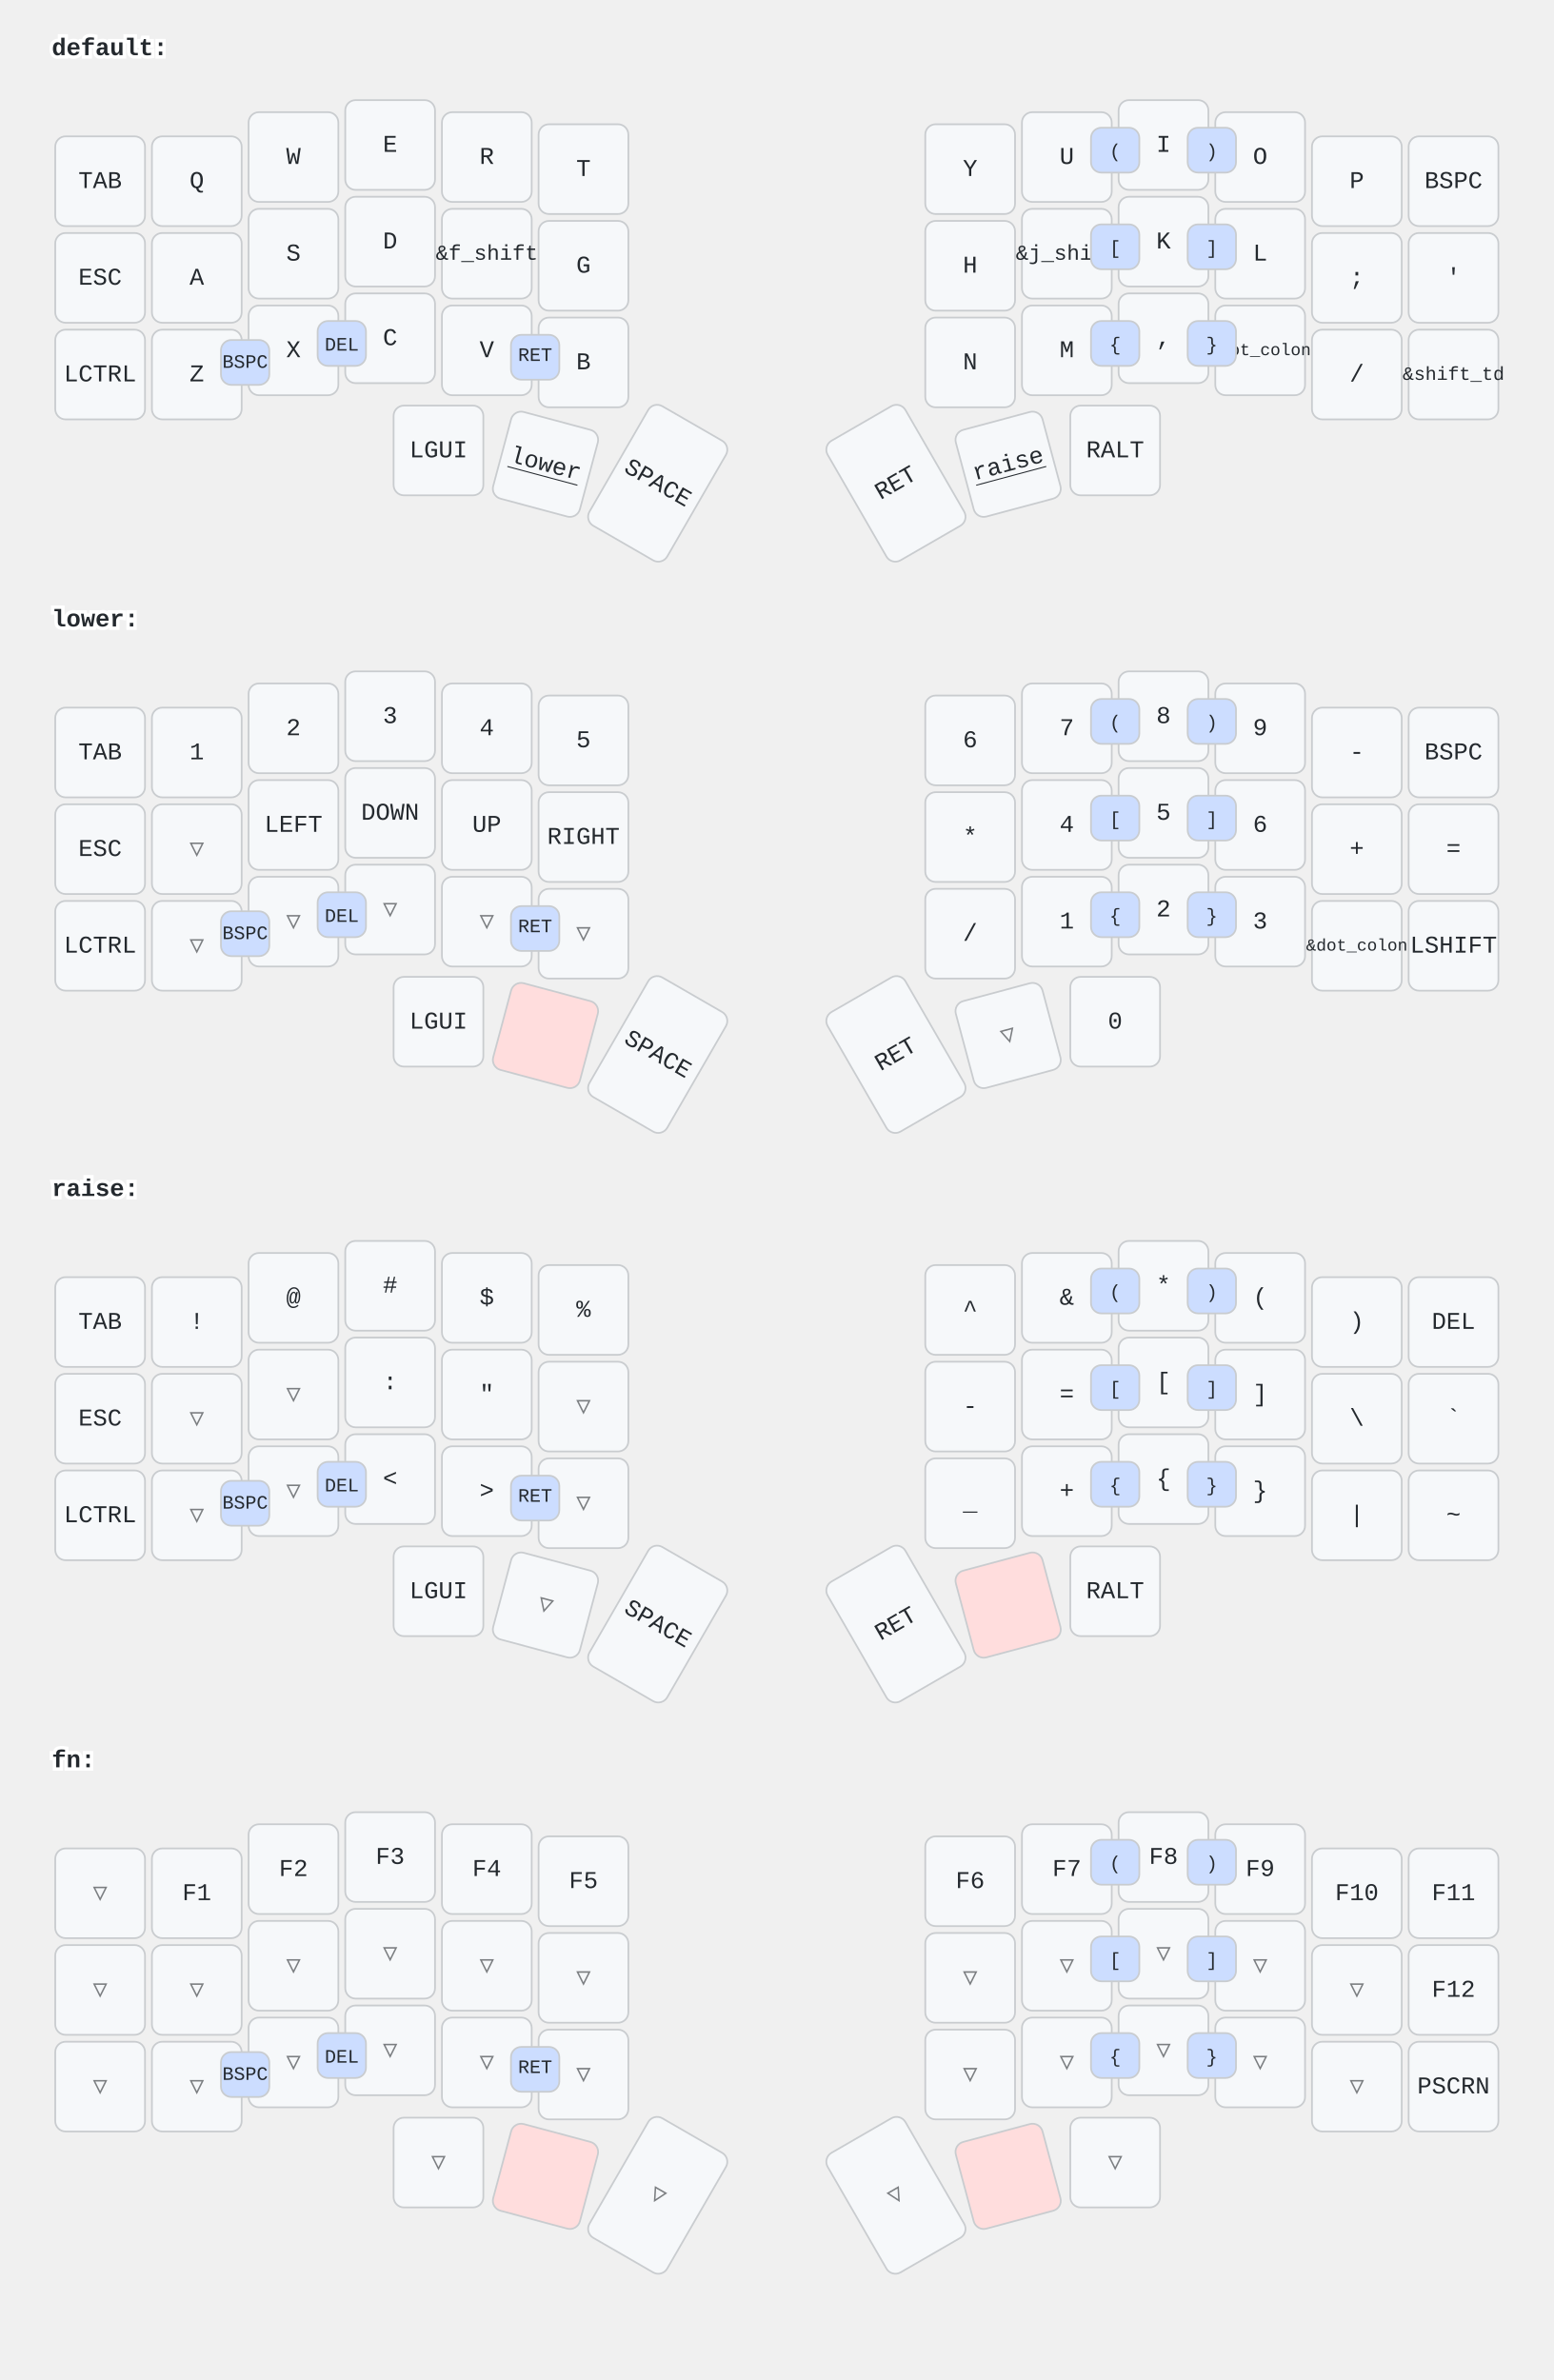
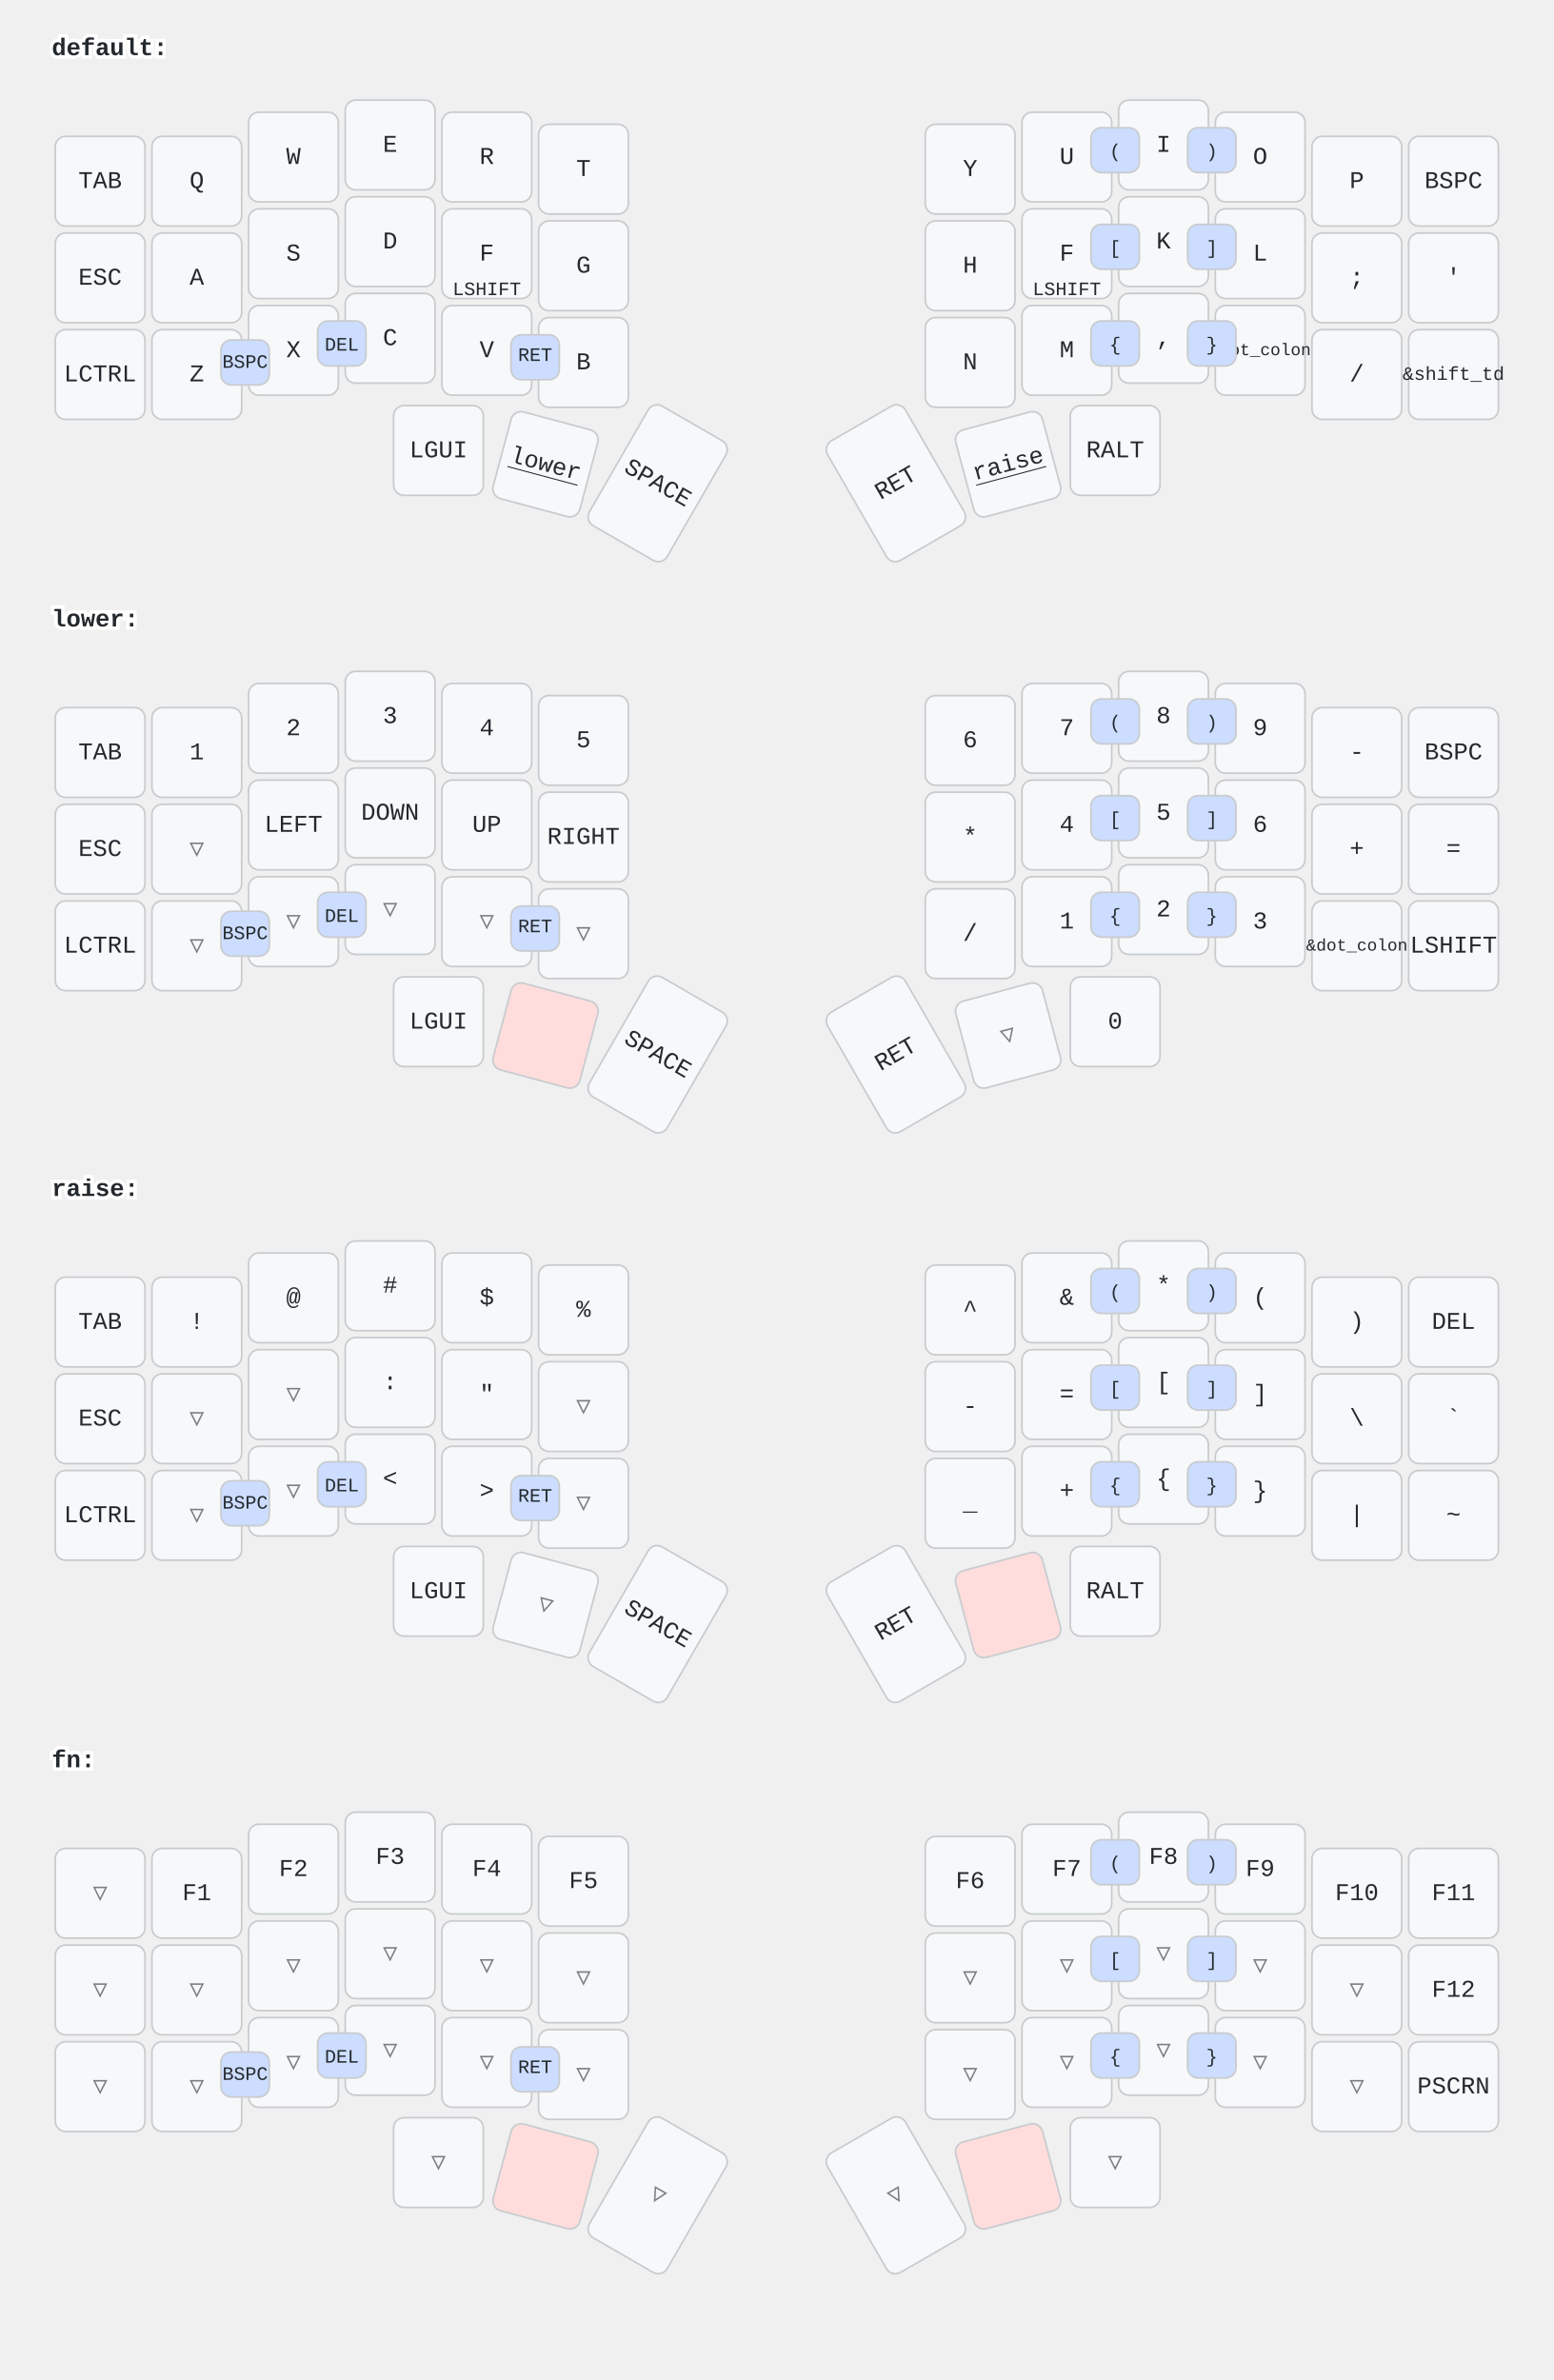
<svg xmlns="http://www.w3.org/2000/svg" width="900" height="1379" viewBox="0 0 900 1379" class="keymap">
  <style>/* inherit to force styles through use tags */
svg path {
    fill: inherit;
}

/* font and background color specifications */
svg.keymap {
    font-family: SFMono-Regular,Consolas,Liberation Mono,Menlo,monospace;
    font-size: 14px;
    font-kerning: normal;
    text-rendering: optimizeLegibility;
    fill: #24292e;
}

/* default key styling */
rect.key {
    fill: #f6f8fa;
}

rect.key, rect.combo {
    stroke: #c9cccf;
    stroke-width: 1;
}

/* default key side styling, only used is draw_key_sides is set */
rect.side {
    filter: brightness(90%);
}

/* color accent for combo boxes */
rect.combo, rect.combo-separate {
    fill: #cdf;
}

/* color accent for held keys */
rect.held, rect.combo.held {
    fill: #fdd;
}

/* color accent for ghost (optional) keys */
rect.ghost, rect.combo.ghost {
    stroke-dasharray: 4, 4;
    stroke-width: 2;
}

text {
    text-anchor: middle;
    dominant-baseline: middle;
}

/* styling for layer labels */
text.label {
    font-weight: bold;
    text-anchor: start;
    stroke: white;
    stroke-width: 4;
    paint-order: stroke;
}

/* styling for optional footer */
text.footer {
    text-anchor: end;
    dominant-baseline: auto;
    stroke: white;
    stroke-width: 4;
    paint-order: stroke;
}

/* styling for combo tap, and key non-tap label text */
text.combo, text.hold, text.shifted, text.left, text.right {
    font-size: 11px;
}

text.hold {
    text-anchor: middle;
    dominant-baseline: auto;
}

text.shifted {
    text-anchor: middle;
    dominant-baseline: hanging;
}

text.left {
    text-anchor: start;
}

text.right {
    text-anchor: end;
}

text.layer-activator {
    text-decoration: underline;
}

/* styling for hold/shifted label text in combo box */
text.combo.hold, text.combo.shifted, text.combo.left, text.combo.right {
    font-size: 8px;
}

/* lighter symbol for transparent keys */
text.trans {
    fill: #7b7e81;
}

/* styling for combo dendrons */
path.combo {
    stroke-width: 1;
    stroke: gray;
    fill: none;
}

/* Start Tabler Icons Cleanup */
/* cannot use height/width with glyphs */
.icon-tabler &gt; path {
    fill: inherit;
    stroke: inherit;
    stroke-width: 2;
}
/* hide tabler's default box */
.icon-tabler &gt; path[stroke="none"][fill="none"] {
    visibility: hidden;
}
/* End Tabler Icons Cleanup */
</style>
  <g transform="translate(30, 0)" class="layer-default">
    <text x="0" y="28" class="label" id="default">default:</text>
    <g transform="translate(0, 56)">
      <g transform="translate(28, 49)" class="key keypos-0">
        <rect rx="6" ry="6" x="-26" y="-26" width="52" height="52" class="key" />
        <text x="0" y="0" class="key tap">TAB</text>
      </g>
      <g transform="translate(84, 49)" class="key keypos-1">
        <rect rx="6" ry="6" x="-26" y="-26" width="52" height="52" class="key" />
        <text x="0" y="0" class="key tap">Q</text>
      </g>
      <g transform="translate(140, 35)" class="key keypos-2">
        <rect rx="6" ry="6" x="-26" y="-26" width="52" height="52" class="key" />
        <text x="0" y="0" class="key tap">W</text>
      </g>
      <g transform="translate(196, 28)" class="key keypos-3">
        <rect rx="6" ry="6" x="-26" y="-26" width="52" height="52" class="key" />
        <text x="0" y="0" class="key tap">E</text>
      </g>
      <g transform="translate(252, 35)" class="key keypos-4">
        <rect rx="6" ry="6" x="-26" y="-26" width="52" height="52" class="key" />
        <text x="0" y="0" class="key tap">R</text>
      </g>
      <g transform="translate(308, 42)" class="key keypos-5">
        <rect rx="6" ry="6" x="-26" y="-26" width="52" height="52" class="key" />
        <text x="0" y="0" class="key tap">T</text>
      </g>
      <g transform="translate(532, 42)" class="key keypos-6">
        <rect rx="6" ry="6" x="-26" y="-26" width="52" height="52" class="key" />
        <text x="0" y="0" class="key tap">Y</text>
      </g>
      <g transform="translate(588, 35)" class="key keypos-7">
        <rect rx="6" ry="6" x="-26" y="-26" width="52" height="52" class="key" />
        <text x="0" y="0" class="key tap">U</text>
      </g>
      <g transform="translate(644, 28)" class="key keypos-8">
        <rect rx="6" ry="6" x="-26" y="-26" width="52" height="52" class="key" />
        <text x="0" y="0" class="key tap">I</text>
      </g>
      <g transform="translate(700, 35)" class="key keypos-9">
        <rect rx="6" ry="6" x="-26" y="-26" width="52" height="52" class="key" />
        <text x="0" y="0" class="key tap">O</text>
      </g>
      <g transform="translate(756, 49)" class="key keypos-10">
        <rect rx="6" ry="6" x="-26" y="-26" width="52" height="52" class="key" />
        <text x="0" y="0" class="key tap">P</text>
      </g>
      <g transform="translate(812, 49)" class="key keypos-11">
        <rect rx="6" ry="6" x="-26" y="-26" width="52" height="52" class="key" />
        <text x="0" y="0" class="key tap">BSPC</text>
      </g>
      <g transform="translate(28, 105)" class="key keypos-12">
        <rect rx="6" ry="6" x="-26" y="-26" width="52" height="52" class="key" />
        <text x="0" y="0" class="key tap">ESC</text>
      </g>
      <g transform="translate(84, 105)" class="key keypos-13">
        <rect rx="6" ry="6" x="-26" y="-26" width="52" height="52" class="key" />
        <text x="0" y="0" class="key tap">A</text>
      </g>
      <g transform="translate(140, 91)" class="key keypos-14">
        <rect rx="6" ry="6" x="-26" y="-26" width="52" height="52" class="key" />
        <text x="0" y="0" class="key tap">S</text>
      </g>
      <g transform="translate(196, 84)" class="key keypos-15">
        <rect rx="6" ry="6" x="-26" y="-26" width="52" height="52" class="key" />
        <text x="0" y="0" class="key tap">D</text>
      </g>
      <g transform="translate(252, 91)" class="key keypos-16">
        <rect rx="6" ry="6" x="-26" y="-26" width="52" height="52" class="key" />
-         <text x="0" y="0" class="key tap">
-           <tspan style="font-size: 88%">&amp;f_shift</tspan>
-         </text>
+         <text x="0" y="0" class="key tap">F</text>
+         <text x="0" y="24" class="key hold">LSHIFT</text>
      </g>
      <g transform="translate(308, 98)" class="key keypos-17">
        <rect rx="6" ry="6" x="-26" y="-26" width="52" height="52" class="key" />
        <text x="0" y="0" class="key tap">G</text>
      </g>
      <g transform="translate(532, 98)" class="key keypos-18">
        <rect rx="6" ry="6" x="-26" y="-26" width="52" height="52" class="key" />
        <text x="0" y="0" class="key tap">H</text>
      </g>
      <g transform="translate(588, 91)" class="key keypos-19">
        <rect rx="6" ry="6" x="-26" y="-26" width="52" height="52" class="key" />
-         <text x="0" y="0" class="key tap">
-           <tspan style="font-size: 88%">&amp;j_shift</tspan>
-         </text>
+         <text x="0" y="0" class="key tap">F</text>
+         <text x="0" y="24" class="key hold">LSHIFT</text>
      </g>
      <g transform="translate(644, 84)" class="key keypos-20">
        <rect rx="6" ry="6" x="-26" y="-26" width="52" height="52" class="key" />
        <text x="0" y="0" class="key tap">K</text>
      </g>
      <g transform="translate(700, 91)" class="key keypos-21">
        <rect rx="6" ry="6" x="-26" y="-26" width="52" height="52" class="key" />
        <text x="0" y="0" class="key tap">L</text>
      </g>
      <g transform="translate(756, 105)" class="key keypos-22">
        <rect rx="6" ry="6" x="-26" y="-26" width="52" height="52" class="key" />
        <text x="0" y="0" class="key tap">;</text>
      </g>
      <g transform="translate(812, 105)" class="key keypos-23">
        <rect rx="6" ry="6" x="-26" y="-26" width="52" height="52" class="key" />
        <text x="0" y="0" class="key tap">'</text>
      </g>
      <g transform="translate(28, 161)" class="key keypos-24">
        <rect rx="6" ry="6" x="-26" y="-26" width="52" height="52" class="key" />
        <text x="0" y="0" class="key tap">LCTRL</text>
      </g>
      <g transform="translate(84, 161)" class="key keypos-25">
        <rect rx="6" ry="6" x="-26" y="-26" width="52" height="52" class="key" />
        <text x="0" y="0" class="key tap">Z</text>
      </g>
      <g transform="translate(140, 147)" class="key keypos-26">
        <rect rx="6" ry="6" x="-26" y="-26" width="52" height="52" class="key" />
        <text x="0" y="0" class="key tap">X</text>
      </g>
      <g transform="translate(196, 140)" class="key keypos-27">
        <rect rx="6" ry="6" x="-26" y="-26" width="52" height="52" class="key" />
        <text x="0" y="0" class="key tap">C</text>
      </g>
      <g transform="translate(252, 147)" class="key keypos-28">
        <rect rx="6" ry="6" x="-26" y="-26" width="52" height="52" class="key" />
        <text x="0" y="0" class="key tap">V</text>
      </g>
      <g transform="translate(308, 154)" class="key keypos-29">
        <rect rx="6" ry="6" x="-26" y="-26" width="52" height="52" class="key" />
        <text x="0" y="0" class="key tap">B</text>
      </g>
      <g transform="translate(532, 154)" class="key keypos-30">
        <rect rx="6" ry="6" x="-26" y="-26" width="52" height="52" class="key" />
        <text x="0" y="0" class="key tap">N</text>
      </g>
      <g transform="translate(588, 147)" class="key keypos-31">
        <rect rx="6" ry="6" x="-26" y="-26" width="52" height="52" class="key" />
        <text x="0" y="0" class="key tap">M</text>
      </g>
      <g transform="translate(644, 140)" class="key keypos-32">
        <rect rx="6" ry="6" x="-26" y="-26" width="52" height="52" class="key" />
        <text x="0" y="0" class="key tap">,</text>
      </g>
      <g transform="translate(700, 147)" class="key keypos-33">
        <rect rx="6" ry="6" x="-26" y="-26" width="52" height="52" class="key" />
        <text x="0" y="0" class="key tap">
          <tspan style="font-size: 70%">&amp;dot_colon</tspan>
        </text>
      </g>
      <g transform="translate(756, 161)" class="key keypos-34">
        <rect rx="6" ry="6" x="-26" y="-26" width="52" height="52" class="key" />
        <text x="0" y="0" class="key tap">/</text>
      </g>
      <g transform="translate(812, 161)" class="key keypos-35">
        <rect rx="6" ry="6" x="-26" y="-26" width="52" height="52" class="key" />
        <text x="0" y="0" class="key tap">
          <tspan style="font-size: 78%">&amp;shift_td</tspan>
        </text>
      </g>
      <g transform="translate(224, 205)" class="key keypos-36">
        <rect rx="6" ry="6" x="-26" y="-26" width="52" height="52" class="key" />
        <text x="0" y="0" class="key tap">LGUI</text>
      </g>
      <g transform="translate(286, 213) rotate(15.0)" class="key keypos-37">
        <rect rx="6" ry="6" x="-26" y="-26" width="52" height="52" class="key" />
        <a href="#lower">
          <text x="0" y="0" class="key tap layer-activator">lower</text>
        </a>
      </g>
      <g transform="translate(351, 224) rotate(30.0)" class="key keypos-38">
        <rect rx="6" ry="6" x="-26" y="-40" width="52" height="80" class="key" />
        <text x="0" y="0" class="key tap">SPACE</text>
      </g>
      <g transform="translate(489, 224) rotate(-30.0)" class="key keypos-39">
        <rect rx="6" ry="6" x="-26" y="-40" width="52" height="80" class="key" />
        <text x="0" y="0" class="key tap">RET</text>
      </g>
      <g transform="translate(554, 213) rotate(-15.0)" class="key keypos-40">
        <rect rx="6" ry="6" x="-26" y="-26" width="52" height="52" class="key" />
        <a href="#raise">
          <text x="0" y="0" class="key tap layer-activator">raise</text>
        </a>
      </g>
      <g transform="translate(616, 205)" class="key keypos-41">
        <rect rx="6" ry="6" x="-26" y="-26" width="52" height="52" class="key" />
        <text x="0" y="0" class="key tap">RALT</text>
      </g>
      <g class="combo combopos-0">
        <rect rx="6" ry="6" x="602" y="18" width="28" height="26" class="combo" />
        <text x="616" y="32" class="combo tap">(</text>
      </g>
      <g class="combo combopos-1">
        <rect rx="6" ry="6" x="658" y="18" width="28" height="26" class="combo" />
        <text x="672" y="32" class="combo tap">)</text>
      </g>
      <g class="combo combopos-2">
        <rect rx="6" ry="6" x="602" y="74" width="28" height="26" class="combo" />
        <text x="616" y="88" class="combo tap">[</text>
      </g>
      <g class="combo combopos-3">
        <rect rx="6" ry="6" x="658" y="74" width="28" height="26" class="combo" />
        <text x="672" y="88" class="combo tap">]</text>
      </g>
      <g class="combo combopos-4">
        <rect rx="6" ry="6" x="602" y="130" width="28" height="26" class="combo" />
        <text x="616" y="144" class="combo tap">{</text>
      </g>
      <g class="combo combopos-5">
        <rect rx="6" ry="6" x="658" y="130" width="28" height="26" class="combo" />
        <text x="672" y="144" class="combo tap">}</text>
      </g>
      <g class="combo combopos-6">
        <rect rx="6" ry="6" x="98" y="141" width="28" height="26" class="combo" />
        <text x="112" y="154" class="combo tap">BSPC</text>
      </g>
      <g class="combo combopos-7">
        <rect rx="6" ry="6" x="154" y="130" width="28" height="26" class="combo" />
        <text x="168" y="144" class="combo tap">DEL</text>
      </g>
      <g class="combo combopos-8">
        <rect rx="6" ry="6" x="266" y="138" width="28" height="26" class="combo" />
        <text x="280" y="150" class="combo tap">RET</text>
      </g>
    </g>
  </g>
  <g transform="translate(30, 331)" class="layer-lower">
    <text x="0" y="28" class="label" id="lower">lower:</text>
    <g transform="translate(0, 56)">
      <g transform="translate(28, 49)" class="key keypos-0">
        <rect rx="6" ry="6" x="-26" y="-26" width="52" height="52" class="key" />
        <text x="0" y="0" class="key tap">TAB</text>
      </g>
      <g transform="translate(84, 49)" class="key keypos-1">
        <rect rx="6" ry="6" x="-26" y="-26" width="52" height="52" class="key" />
        <text x="0" y="0" class="key tap">1</text>
      </g>
      <g transform="translate(140, 35)" class="key keypos-2">
        <rect rx="6" ry="6" x="-26" y="-26" width="52" height="52" class="key" />
        <text x="0" y="0" class="key tap">2</text>
      </g>
      <g transform="translate(196, 28)" class="key keypos-3">
        <rect rx="6" ry="6" x="-26" y="-26" width="52" height="52" class="key" />
        <text x="0" y="0" class="key tap">3</text>
      </g>
      <g transform="translate(252, 35)" class="key keypos-4">
        <rect rx="6" ry="6" x="-26" y="-26" width="52" height="52" class="key" />
        <text x="0" y="0" class="key tap">4</text>
      </g>
      <g transform="translate(308, 42)" class="key keypos-5">
        <rect rx="6" ry="6" x="-26" y="-26" width="52" height="52" class="key" />
        <text x="0" y="0" class="key tap">5</text>
      </g>
      <g transform="translate(532, 42)" class="key keypos-6">
        <rect rx="6" ry="6" x="-26" y="-26" width="52" height="52" class="key" />
        <text x="0" y="0" class="key tap">6</text>
      </g>
      <g transform="translate(588, 35)" class="key keypos-7">
        <rect rx="6" ry="6" x="-26" y="-26" width="52" height="52" class="key" />
        <text x="0" y="0" class="key tap">7</text>
      </g>
      <g transform="translate(644, 28)" class="key keypos-8">
        <rect rx="6" ry="6" x="-26" y="-26" width="52" height="52" class="key" />
        <text x="0" y="0" class="key tap">8</text>
      </g>
      <g transform="translate(700, 35)" class="key keypos-9">
        <rect rx="6" ry="6" x="-26" y="-26" width="52" height="52" class="key" />
        <text x="0" y="0" class="key tap">9</text>
      </g>
      <g transform="translate(756, 49)" class="key keypos-10">
        <rect rx="6" ry="6" x="-26" y="-26" width="52" height="52" class="key" />
        <text x="0" y="0" class="key tap">-</text>
      </g>
      <g transform="translate(812, 49)" class="key keypos-11">
        <rect rx="6" ry="6" x="-26" y="-26" width="52" height="52" class="key" />
        <text x="0" y="0" class="key tap">BSPC</text>
      </g>
      <g transform="translate(28, 105)" class="key keypos-12">
        <rect rx="6" ry="6" x="-26" y="-26" width="52" height="52" class="key" />
        <text x="0" y="0" class="key tap">ESC</text>
      </g>
      <g transform="translate(84, 105)" class="key trans keypos-13">
        <rect rx="6" ry="6" x="-26" y="-26" width="52" height="52" class="key trans" />
        <text x="0" y="0" class="key trans tap">▽</text>
      </g>
      <g transform="translate(140, 91)" class="key keypos-14">
        <rect rx="6" ry="6" x="-26" y="-26" width="52" height="52" class="key" />
        <text x="0" y="0" class="key tap">LEFT</text>
      </g>
      <g transform="translate(196, 84)" class="key keypos-15">
        <rect rx="6" ry="6" x="-26" y="-26" width="52" height="52" class="key" />
        <text x="0" y="0" class="key tap">DOWN</text>
      </g>
      <g transform="translate(252, 91)" class="key keypos-16">
        <rect rx="6" ry="6" x="-26" y="-26" width="52" height="52" class="key" />
        <text x="0" y="0" class="key tap">UP</text>
      </g>
      <g transform="translate(308, 98)" class="key keypos-17">
        <rect rx="6" ry="6" x="-26" y="-26" width="52" height="52" class="key" />
        <text x="0" y="0" class="key tap">RIGHT</text>
      </g>
      <g transform="translate(532, 98)" class="key keypos-18">
        <rect rx="6" ry="6" x="-26" y="-26" width="52" height="52" class="key" />
        <text x="0" y="0" class="key tap">*</text>
      </g>
      <g transform="translate(588, 91)" class="key keypos-19">
        <rect rx="6" ry="6" x="-26" y="-26" width="52" height="52" class="key" />
        <text x="0" y="0" class="key tap">4</text>
      </g>
      <g transform="translate(644, 84)" class="key keypos-20">
        <rect rx="6" ry="6" x="-26" y="-26" width="52" height="52" class="key" />
        <text x="0" y="0" class="key tap">5</text>
      </g>
      <g transform="translate(700, 91)" class="key keypos-21">
        <rect rx="6" ry="6" x="-26" y="-26" width="52" height="52" class="key" />
        <text x="0" y="0" class="key tap">6</text>
      </g>
      <g transform="translate(756, 105)" class="key keypos-22">
        <rect rx="6" ry="6" x="-26" y="-26" width="52" height="52" class="key" />
        <text x="0" y="0" class="key tap">+</text>
      </g>
      <g transform="translate(812, 105)" class="key keypos-23">
        <rect rx="6" ry="6" x="-26" y="-26" width="52" height="52" class="key" />
        <text x="0" y="0" class="key tap">=</text>
      </g>
      <g transform="translate(28, 161)" class="key keypos-24">
        <rect rx="6" ry="6" x="-26" y="-26" width="52" height="52" class="key" />
        <text x="0" y="0" class="key tap">LCTRL</text>
      </g>
      <g transform="translate(84, 161)" class="key trans keypos-25">
        <rect rx="6" ry="6" x="-26" y="-26" width="52" height="52" class="key trans" />
        <text x="0" y="0" class="key trans tap">▽</text>
      </g>
      <g transform="translate(140, 147)" class="key trans keypos-26">
        <rect rx="6" ry="6" x="-26" y="-26" width="52" height="52" class="key trans" />
        <text x="0" y="0" class="key trans tap">▽</text>
      </g>
      <g transform="translate(196, 140)" class="key trans keypos-27">
        <rect rx="6" ry="6" x="-26" y="-26" width="52" height="52" class="key trans" />
        <text x="0" y="0" class="key trans tap">▽</text>
      </g>
      <g transform="translate(252, 147)" class="key trans keypos-28">
        <rect rx="6" ry="6" x="-26" y="-26" width="52" height="52" class="key trans" />
        <text x="0" y="0" class="key trans tap">▽</text>
      </g>
      <g transform="translate(308, 154)" class="key trans keypos-29">
        <rect rx="6" ry="6" x="-26" y="-26" width="52" height="52" class="key trans" />
        <text x="0" y="0" class="key trans tap">▽</text>
      </g>
      <g transform="translate(532, 154)" class="key keypos-30">
        <rect rx="6" ry="6" x="-26" y="-26" width="52" height="52" class="key" />
        <text x="0" y="0" class="key tap">/</text>
      </g>
      <g transform="translate(588, 147)" class="key keypos-31">
        <rect rx="6" ry="6" x="-26" y="-26" width="52" height="52" class="key" />
        <text x="0" y="0" class="key tap">1</text>
      </g>
      <g transform="translate(644, 140)" class="key keypos-32">
        <rect rx="6" ry="6" x="-26" y="-26" width="52" height="52" class="key" />
        <text x="0" y="0" class="key tap">2</text>
      </g>
      <g transform="translate(700, 147)" class="key keypos-33">
        <rect rx="6" ry="6" x="-26" y="-26" width="52" height="52" class="key" />
        <text x="0" y="0" class="key tap">3</text>
      </g>
      <g transform="translate(756, 161)" class="key keypos-34">
        <rect rx="6" ry="6" x="-26" y="-26" width="52" height="52" class="key" />
        <text x="0" y="0" class="key tap">
          <tspan style="font-size: 70%">&amp;dot_colon</tspan>
        </text>
      </g>
      <g transform="translate(812, 161)" class="key keypos-35">
        <rect rx="6" ry="6" x="-26" y="-26" width="52" height="52" class="key" />
        <text x="0" y="0" class="key tap">LSHIFT</text>
      </g>
      <g transform="translate(224, 205)" class="key keypos-36">
        <rect rx="6" ry="6" x="-26" y="-26" width="52" height="52" class="key" />
        <text x="0" y="0" class="key tap">LGUI</text>
      </g>
      <g transform="translate(286, 213) rotate(15.0)" class="key held keypos-37">
        <rect rx="6" ry="6" x="-26" y="-26" width="52" height="52" class="key held" />
      </g>
      <g transform="translate(351, 224) rotate(30.0)" class="key keypos-38">
        <rect rx="6" ry="6" x="-26" y="-40" width="52" height="80" class="key" />
        <text x="0" y="0" class="key tap">SPACE</text>
      </g>
      <g transform="translate(489, 224) rotate(-30.0)" class="key keypos-39">
        <rect rx="6" ry="6" x="-26" y="-40" width="52" height="80" class="key" />
        <text x="0" y="0" class="key tap">RET</text>
      </g>
      <g transform="translate(554, 213) rotate(-15.0)" class="key trans keypos-40">
        <rect rx="6" ry="6" x="-26" y="-26" width="52" height="52" class="key trans" />
        <text x="0" y="0" class="key trans tap">▽</text>
      </g>
      <g transform="translate(616, 205)" class="key keypos-41">
        <rect rx="6" ry="6" x="-26" y="-26" width="52" height="52" class="key" />
        <text x="0" y="0" class="key tap">0</text>
      </g>
      <g class="combo combopos-0">
        <rect rx="6" ry="6" x="602" y="18" width="28" height="26" class="combo" />
        <text x="616" y="32" class="combo tap">(</text>
      </g>
      <g class="combo combopos-1">
        <rect rx="6" ry="6" x="658" y="18" width="28" height="26" class="combo" />
        <text x="672" y="32" class="combo tap">)</text>
      </g>
      <g class="combo combopos-2">
        <rect rx="6" ry="6" x="602" y="74" width="28" height="26" class="combo" />
        <text x="616" y="88" class="combo tap">[</text>
      </g>
      <g class="combo combopos-3">
        <rect rx="6" ry="6" x="658" y="74" width="28" height="26" class="combo" />
        <text x="672" y="88" class="combo tap">]</text>
      </g>
      <g class="combo combopos-4">
        <rect rx="6" ry="6" x="602" y="130" width="28" height="26" class="combo" />
        <text x="616" y="144" class="combo tap">{</text>
      </g>
      <g class="combo combopos-5">
        <rect rx="6" ry="6" x="658" y="130" width="28" height="26" class="combo" />
        <text x="672" y="144" class="combo tap">}</text>
      </g>
      <g class="combo combopos-6">
        <rect rx="6" ry="6" x="98" y="141" width="28" height="26" class="combo" />
        <text x="112" y="154" class="combo tap">BSPC</text>
      </g>
      <g class="combo combopos-7">
        <rect rx="6" ry="6" x="154" y="130" width="28" height="26" class="combo" />
        <text x="168" y="144" class="combo tap">DEL</text>
      </g>
      <g class="combo combopos-8">
        <rect rx="6" ry="6" x="266" y="138" width="28" height="26" class="combo" />
        <text x="280" y="150" class="combo tap">RET</text>
      </g>
    </g>
  </g>
  <g transform="translate(30, 661)" class="layer-raise">
    <text x="0" y="28" class="label" id="raise">raise:</text>
    <g transform="translate(0, 56)">
      <g transform="translate(28, 49)" class="key keypos-0">
        <rect rx="6" ry="6" x="-26" y="-26" width="52" height="52" class="key" />
        <text x="0" y="0" class="key tap">TAB</text>
      </g>
      <g transform="translate(84, 49)" class="key keypos-1">
        <rect rx="6" ry="6" x="-26" y="-26" width="52" height="52" class="key" />
        <text x="0" y="0" class="key tap">!</text>
      </g>
      <g transform="translate(140, 35)" class="key keypos-2">
        <rect rx="6" ry="6" x="-26" y="-26" width="52" height="52" class="key" />
        <text x="0" y="0" class="key tap">@</text>
      </g>
      <g transform="translate(196, 28)" class="key keypos-3">
        <rect rx="6" ry="6" x="-26" y="-26" width="52" height="52" class="key" />
        <text x="0" y="0" class="key tap">#</text>
      </g>
      <g transform="translate(252, 35)" class="key keypos-4">
        <rect rx="6" ry="6" x="-26" y="-26" width="52" height="52" class="key" />
        <text x="0" y="0" class="key tap">$</text>
      </g>
      <g transform="translate(308, 42)" class="key keypos-5">
        <rect rx="6" ry="6" x="-26" y="-26" width="52" height="52" class="key" />
        <text x="0" y="0" class="key tap">%</text>
      </g>
      <g transform="translate(532, 42)" class="key keypos-6">
        <rect rx="6" ry="6" x="-26" y="-26" width="52" height="52" class="key" />
        <text x="0" y="0" class="key tap">^</text>
      </g>
      <g transform="translate(588, 35)" class="key keypos-7">
        <rect rx="6" ry="6" x="-26" y="-26" width="52" height="52" class="key" />
        <text x="0" y="0" class="key tap">&amp;</text>
      </g>
      <g transform="translate(644, 28)" class="key keypos-8">
        <rect rx="6" ry="6" x="-26" y="-26" width="52" height="52" class="key" />
        <text x="0" y="0" class="key tap">*</text>
      </g>
      <g transform="translate(700, 35)" class="key keypos-9">
        <rect rx="6" ry="6" x="-26" y="-26" width="52" height="52" class="key" />
        <text x="0" y="0" class="key tap">(</text>
      </g>
      <g transform="translate(756, 49)" class="key keypos-10">
        <rect rx="6" ry="6" x="-26" y="-26" width="52" height="52" class="key" />
        <text x="0" y="0" class="key tap">)</text>
      </g>
      <g transform="translate(812, 49)" class="key keypos-11">
        <rect rx="6" ry="6" x="-26" y="-26" width="52" height="52" class="key" />
        <text x="0" y="0" class="key tap">DEL</text>
      </g>
      <g transform="translate(28, 105)" class="key keypos-12">
        <rect rx="6" ry="6" x="-26" y="-26" width="52" height="52" class="key" />
        <text x="0" y="0" class="key tap">ESC</text>
      </g>
      <g transform="translate(84, 105)" class="key trans keypos-13">
        <rect rx="6" ry="6" x="-26" y="-26" width="52" height="52" class="key trans" />
        <text x="0" y="0" class="key trans tap">▽</text>
      </g>
      <g transform="translate(140, 91)" class="key trans keypos-14">
        <rect rx="6" ry="6" x="-26" y="-26" width="52" height="52" class="key trans" />
        <text x="0" y="0" class="key trans tap">▽</text>
      </g>
      <g transform="translate(196, 84)" class="key keypos-15">
        <rect rx="6" ry="6" x="-26" y="-26" width="52" height="52" class="key" />
        <text x="0" y="0" class="key tap">:</text>
      </g>
      <g transform="translate(252, 91)" class="key keypos-16">
        <rect rx="6" ry="6" x="-26" y="-26" width="52" height="52" class="key" />
        <text x="0" y="0" class="key tap">"</text>
      </g>
      <g transform="translate(308, 98)" class="key trans keypos-17">
        <rect rx="6" ry="6" x="-26" y="-26" width="52" height="52" class="key trans" />
        <text x="0" y="0" class="key trans tap">▽</text>
      </g>
      <g transform="translate(532, 98)" class="key keypos-18">
        <rect rx="6" ry="6" x="-26" y="-26" width="52" height="52" class="key" />
        <text x="0" y="0" class="key tap">-</text>
      </g>
      <g transform="translate(588, 91)" class="key keypos-19">
        <rect rx="6" ry="6" x="-26" y="-26" width="52" height="52" class="key" />
        <text x="0" y="0" class="key tap">=</text>
      </g>
      <g transform="translate(644, 84)" class="key keypos-20">
        <rect rx="6" ry="6" x="-26" y="-26" width="52" height="52" class="key" />
        <text x="0" y="0" class="key tap">[</text>
      </g>
      <g transform="translate(700, 91)" class="key keypos-21">
        <rect rx="6" ry="6" x="-26" y="-26" width="52" height="52" class="key" />
        <text x="0" y="0" class="key tap">]</text>
      </g>
      <g transform="translate(756, 105)" class="key keypos-22">
        <rect rx="6" ry="6" x="-26" y="-26" width="52" height="52" class="key" />
        <text x="0" y="0" class="key tap">\</text>
      </g>
      <g transform="translate(812, 105)" class="key keypos-23">
        <rect rx="6" ry="6" x="-26" y="-26" width="52" height="52" class="key" />
        <text x="0" y="0" class="key tap">`</text>
      </g>
      <g transform="translate(28, 161)" class="key keypos-24">
        <rect rx="6" ry="6" x="-26" y="-26" width="52" height="52" class="key" />
        <text x="0" y="0" class="key tap">LCTRL</text>
      </g>
      <g transform="translate(84, 161)" class="key trans keypos-25">
        <rect rx="6" ry="6" x="-26" y="-26" width="52" height="52" class="key trans" />
        <text x="0" y="0" class="key trans tap">▽</text>
      </g>
      <g transform="translate(140, 147)" class="key trans keypos-26">
        <rect rx="6" ry="6" x="-26" y="-26" width="52" height="52" class="key trans" />
        <text x="0" y="0" class="key trans tap">▽</text>
      </g>
      <g transform="translate(196, 140)" class="key keypos-27">
        <rect rx="6" ry="6" x="-26" y="-26" width="52" height="52" class="key" />
        <text x="0" y="0" class="key tap">&lt;</text>
      </g>
      <g transform="translate(252, 147)" class="key keypos-28">
        <rect rx="6" ry="6" x="-26" y="-26" width="52" height="52" class="key" />
        <text x="0" y="0" class="key tap">&gt;</text>
      </g>
      <g transform="translate(308, 154)" class="key trans keypos-29">
        <rect rx="6" ry="6" x="-26" y="-26" width="52" height="52" class="key trans" />
        <text x="0" y="0" class="key trans tap">▽</text>
      </g>
      <g transform="translate(532, 154)" class="key keypos-30">
        <rect rx="6" ry="6" x="-26" y="-26" width="52" height="52" class="key" />
        <text x="0" y="0" class="key tap">_</text>
      </g>
      <g transform="translate(588, 147)" class="key keypos-31">
        <rect rx="6" ry="6" x="-26" y="-26" width="52" height="52" class="key" />
        <text x="0" y="0" class="key tap">+</text>
      </g>
      <g transform="translate(644, 140)" class="key keypos-32">
        <rect rx="6" ry="6" x="-26" y="-26" width="52" height="52" class="key" />
        <text x="0" y="0" class="key tap">{</text>
      </g>
      <g transform="translate(700, 147)" class="key keypos-33">
        <rect rx="6" ry="6" x="-26" y="-26" width="52" height="52" class="key" />
        <text x="0" y="0" class="key tap">}</text>
      </g>
      <g transform="translate(756, 161)" class="key keypos-34">
        <rect rx="6" ry="6" x="-26" y="-26" width="52" height="52" class="key" />
        <text x="0" y="0" class="key tap">|</text>
      </g>
      <g transform="translate(812, 161)" class="key keypos-35">
        <rect rx="6" ry="6" x="-26" y="-26" width="52" height="52" class="key" />
        <text x="0" y="0" class="key tap">~</text>
      </g>
      <g transform="translate(224, 205)" class="key keypos-36">
        <rect rx="6" ry="6" x="-26" y="-26" width="52" height="52" class="key" />
        <text x="0" y="0" class="key tap">LGUI</text>
      </g>
      <g transform="translate(286, 213) rotate(15.0)" class="key trans keypos-37">
        <rect rx="6" ry="6" x="-26" y="-26" width="52" height="52" class="key trans" />
        <text x="0" y="0" class="key trans tap">▽</text>
      </g>
      <g transform="translate(351, 224) rotate(30.0)" class="key keypos-38">
        <rect rx="6" ry="6" x="-26" y="-40" width="52" height="80" class="key" />
        <text x="0" y="0" class="key tap">SPACE</text>
      </g>
      <g transform="translate(489, 224) rotate(-30.0)" class="key keypos-39">
        <rect rx="6" ry="6" x="-26" y="-40" width="52" height="80" class="key" />
        <text x="0" y="0" class="key tap">RET</text>
      </g>
      <g transform="translate(554, 213) rotate(-15.0)" class="key held keypos-40">
        <rect rx="6" ry="6" x="-26" y="-26" width="52" height="52" class="key held" />
      </g>
      <g transform="translate(616, 205)" class="key keypos-41">
        <rect rx="6" ry="6" x="-26" y="-26" width="52" height="52" class="key" />
        <text x="0" y="0" class="key tap">RALT</text>
      </g>
      <g class="combo combopos-0">
        <rect rx="6" ry="6" x="602" y="18" width="28" height="26" class="combo" />
        <text x="616" y="32" class="combo tap">(</text>
      </g>
      <g class="combo combopos-1">
        <rect rx="6" ry="6" x="658" y="18" width="28" height="26" class="combo" />
        <text x="672" y="32" class="combo tap">)</text>
      </g>
      <g class="combo combopos-2">
        <rect rx="6" ry="6" x="602" y="74" width="28" height="26" class="combo" />
        <text x="616" y="88" class="combo tap">[</text>
      </g>
      <g class="combo combopos-3">
        <rect rx="6" ry="6" x="658" y="74" width="28" height="26" class="combo" />
        <text x="672" y="88" class="combo tap">]</text>
      </g>
      <g class="combo combopos-4">
        <rect rx="6" ry="6" x="602" y="130" width="28" height="26" class="combo" />
        <text x="616" y="144" class="combo tap">{</text>
      </g>
      <g class="combo combopos-5">
        <rect rx="6" ry="6" x="658" y="130" width="28" height="26" class="combo" />
        <text x="672" y="144" class="combo tap">}</text>
      </g>
      <g class="combo combopos-6">
        <rect rx="6" ry="6" x="98" y="141" width="28" height="26" class="combo" />
        <text x="112" y="154" class="combo tap">BSPC</text>
      </g>
      <g class="combo combopos-7">
        <rect rx="6" ry="6" x="154" y="130" width="28" height="26" class="combo" />
        <text x="168" y="144" class="combo tap">DEL</text>
      </g>
      <g class="combo combopos-8">
        <rect rx="6" ry="6" x="266" y="138" width="28" height="26" class="combo" />
        <text x="280" y="150" class="combo tap">RET</text>
      </g>
    </g>
  </g>
  <g transform="translate(30, 992)" class="layer-fn">
    <text x="0" y="28" class="label" id="fn">fn:</text>
    <g transform="translate(0, 56)">
      <g transform="translate(28, 49)" class="key trans keypos-0">
        <rect rx="6" ry="6" x="-26" y="-26" width="52" height="52" class="key trans" />
        <text x="0" y="0" class="key trans tap">▽</text>
      </g>
      <g transform="translate(84, 49)" class="key keypos-1">
        <rect rx="6" ry="6" x="-26" y="-26" width="52" height="52" class="key" />
        <text x="0" y="0" class="key tap">F1</text>
      </g>
      <g transform="translate(140, 35)" class="key keypos-2">
        <rect rx="6" ry="6" x="-26" y="-26" width="52" height="52" class="key" />
        <text x="0" y="0" class="key tap">F2</text>
      </g>
      <g transform="translate(196, 28)" class="key keypos-3">
        <rect rx="6" ry="6" x="-26" y="-26" width="52" height="52" class="key" />
        <text x="0" y="0" class="key tap">F3</text>
      </g>
      <g transform="translate(252, 35)" class="key keypos-4">
        <rect rx="6" ry="6" x="-26" y="-26" width="52" height="52" class="key" />
        <text x="0" y="0" class="key tap">F4</text>
      </g>
      <g transform="translate(308, 42)" class="key keypos-5">
        <rect rx="6" ry="6" x="-26" y="-26" width="52" height="52" class="key" />
        <text x="0" y="0" class="key tap">F5</text>
      </g>
      <g transform="translate(532, 42)" class="key keypos-6">
        <rect rx="6" ry="6" x="-26" y="-26" width="52" height="52" class="key" />
        <text x="0" y="0" class="key tap">F6</text>
      </g>
      <g transform="translate(588, 35)" class="key keypos-7">
        <rect rx="6" ry="6" x="-26" y="-26" width="52" height="52" class="key" />
        <text x="0" y="0" class="key tap">F7</text>
      </g>
      <g transform="translate(644, 28)" class="key keypos-8">
        <rect rx="6" ry="6" x="-26" y="-26" width="52" height="52" class="key" />
        <text x="0" y="0" class="key tap">F8</text>
      </g>
      <g transform="translate(700, 35)" class="key keypos-9">
        <rect rx="6" ry="6" x="-26" y="-26" width="52" height="52" class="key" />
        <text x="0" y="0" class="key tap">F9</text>
      </g>
      <g transform="translate(756, 49)" class="key keypos-10">
        <rect rx="6" ry="6" x="-26" y="-26" width="52" height="52" class="key" />
        <text x="0" y="0" class="key tap">F10</text>
      </g>
      <g transform="translate(812, 49)" class="key keypos-11">
        <rect rx="6" ry="6" x="-26" y="-26" width="52" height="52" class="key" />
        <text x="0" y="0" class="key tap">F11</text>
      </g>
      <g transform="translate(28, 105)" class="key trans keypos-12">
        <rect rx="6" ry="6" x="-26" y="-26" width="52" height="52" class="key trans" />
        <text x="0" y="0" class="key trans tap">▽</text>
      </g>
      <g transform="translate(84, 105)" class="key trans keypos-13">
        <rect rx="6" ry="6" x="-26" y="-26" width="52" height="52" class="key trans" />
        <text x="0" y="0" class="key trans tap">▽</text>
      </g>
      <g transform="translate(140, 91)" class="key trans keypos-14">
        <rect rx="6" ry="6" x="-26" y="-26" width="52" height="52" class="key trans" />
        <text x="0" y="0" class="key trans tap">▽</text>
      </g>
      <g transform="translate(196, 84)" class="key trans keypos-15">
        <rect rx="6" ry="6" x="-26" y="-26" width="52" height="52" class="key trans" />
        <text x="0" y="0" class="key trans tap">▽</text>
      </g>
      <g transform="translate(252, 91)" class="key trans keypos-16">
        <rect rx="6" ry="6" x="-26" y="-26" width="52" height="52" class="key trans" />
        <text x="0" y="0" class="key trans tap">▽</text>
      </g>
      <g transform="translate(308, 98)" class="key trans keypos-17">
        <rect rx="6" ry="6" x="-26" y="-26" width="52" height="52" class="key trans" />
        <text x="0" y="0" class="key trans tap">▽</text>
      </g>
      <g transform="translate(532, 98)" class="key trans keypos-18">
        <rect rx="6" ry="6" x="-26" y="-26" width="52" height="52" class="key trans" />
        <text x="0" y="0" class="key trans tap">▽</text>
      </g>
      <g transform="translate(588, 91)" class="key trans keypos-19">
        <rect rx="6" ry="6" x="-26" y="-26" width="52" height="52" class="key trans" />
        <text x="0" y="0" class="key trans tap">▽</text>
      </g>
      <g transform="translate(644, 84)" class="key trans keypos-20">
        <rect rx="6" ry="6" x="-26" y="-26" width="52" height="52" class="key trans" />
        <text x="0" y="0" class="key trans tap">▽</text>
      </g>
      <g transform="translate(700, 91)" class="key trans keypos-21">
        <rect rx="6" ry="6" x="-26" y="-26" width="52" height="52" class="key trans" />
        <text x="0" y="0" class="key trans tap">▽</text>
      </g>
      <g transform="translate(756, 105)" class="key trans keypos-22">
        <rect rx="6" ry="6" x="-26" y="-26" width="52" height="52" class="key trans" />
        <text x="0" y="0" class="key trans tap">▽</text>
      </g>
      <g transform="translate(812, 105)" class="key keypos-23">
        <rect rx="6" ry="6" x="-26" y="-26" width="52" height="52" class="key" />
        <text x="0" y="0" class="key tap">F12</text>
      </g>
      <g transform="translate(28, 161)" class="key trans keypos-24">
        <rect rx="6" ry="6" x="-26" y="-26" width="52" height="52" class="key trans" />
        <text x="0" y="0" class="key trans tap">▽</text>
      </g>
      <g transform="translate(84, 161)" class="key trans keypos-25">
        <rect rx="6" ry="6" x="-26" y="-26" width="52" height="52" class="key trans" />
        <text x="0" y="0" class="key trans tap">▽</text>
      </g>
      <g transform="translate(140, 147)" class="key trans keypos-26">
        <rect rx="6" ry="6" x="-26" y="-26" width="52" height="52" class="key trans" />
        <text x="0" y="0" class="key trans tap">▽</text>
      </g>
      <g transform="translate(196, 140)" class="key trans keypos-27">
        <rect rx="6" ry="6" x="-26" y="-26" width="52" height="52" class="key trans" />
        <text x="0" y="0" class="key trans tap">▽</text>
      </g>
      <g transform="translate(252, 147)" class="key trans keypos-28">
        <rect rx="6" ry="6" x="-26" y="-26" width="52" height="52" class="key trans" />
        <text x="0" y="0" class="key trans tap">▽</text>
      </g>
      <g transform="translate(308, 154)" class="key trans keypos-29">
        <rect rx="6" ry="6" x="-26" y="-26" width="52" height="52" class="key trans" />
        <text x="0" y="0" class="key trans tap">▽</text>
      </g>
      <g transform="translate(532, 154)" class="key trans keypos-30">
        <rect rx="6" ry="6" x="-26" y="-26" width="52" height="52" class="key trans" />
        <text x="0" y="0" class="key trans tap">▽</text>
      </g>
      <g transform="translate(588, 147)" class="key trans keypos-31">
        <rect rx="6" ry="6" x="-26" y="-26" width="52" height="52" class="key trans" />
        <text x="0" y="0" class="key trans tap">▽</text>
      </g>
      <g transform="translate(644, 140)" class="key trans keypos-32">
        <rect rx="6" ry="6" x="-26" y="-26" width="52" height="52" class="key trans" />
        <text x="0" y="0" class="key trans tap">▽</text>
      </g>
      <g transform="translate(700, 147)" class="key trans keypos-33">
        <rect rx="6" ry="6" x="-26" y="-26" width="52" height="52" class="key trans" />
        <text x="0" y="0" class="key trans tap">▽</text>
      </g>
      <g transform="translate(756, 161)" class="key trans keypos-34">
        <rect rx="6" ry="6" x="-26" y="-26" width="52" height="52" class="key trans" />
        <text x="0" y="0" class="key trans tap">▽</text>
      </g>
      <g transform="translate(812, 161)" class="key keypos-35">
        <rect rx="6" ry="6" x="-26" y="-26" width="52" height="52" class="key" />
        <text x="0" y="0" class="key tap">PSCRN</text>
      </g>
      <g transform="translate(224, 205)" class="key trans keypos-36">
        <rect rx="6" ry="6" x="-26" y="-26" width="52" height="52" class="key trans" />
        <text x="0" y="0" class="key trans tap">▽</text>
      </g>
      <g transform="translate(286, 213) rotate(15.0)" class="key held keypos-37">
        <rect rx="6" ry="6" x="-26" y="-26" width="52" height="52" class="key held" />
      </g>
      <g transform="translate(351, 224) rotate(30.0)" class="key trans keypos-38">
        <rect rx="6" ry="6" x="-26" y="-40" width="52" height="80" class="key trans" />
        <text x="0" y="0" class="key trans tap">▽</text>
      </g>
      <g transform="translate(489, 224) rotate(-30.0)" class="key trans keypos-39">
        <rect rx="6" ry="6" x="-26" y="-40" width="52" height="80" class="key trans" />
        <text x="0" y="0" class="key trans tap">▽</text>
      </g>
      <g transform="translate(554, 213) rotate(-15.0)" class="key held keypos-40">
        <rect rx="6" ry="6" x="-26" y="-26" width="52" height="52" class="key held" />
      </g>
      <g transform="translate(616, 205)" class="key trans keypos-41">
        <rect rx="6" ry="6" x="-26" y="-26" width="52" height="52" class="key trans" />
        <text x="0" y="0" class="key trans tap">▽</text>
      </g>
      <g class="combo combopos-0">
        <rect rx="6" ry="6" x="602" y="18" width="28" height="26" class="combo" />
        <text x="616" y="32" class="combo tap">(</text>
      </g>
      <g class="combo combopos-1">
        <rect rx="6" ry="6" x="658" y="18" width="28" height="26" class="combo" />
        <text x="672" y="32" class="combo tap">)</text>
      </g>
      <g class="combo combopos-2">
        <rect rx="6" ry="6" x="602" y="74" width="28" height="26" class="combo" />
        <text x="616" y="88" class="combo tap">[</text>
      </g>
      <g class="combo combopos-3">
        <rect rx="6" ry="6" x="658" y="74" width="28" height="26" class="combo" />
        <text x="672" y="88" class="combo tap">]</text>
      </g>
      <g class="combo combopos-4">
        <rect rx="6" ry="6" x="602" y="130" width="28" height="26" class="combo" />
        <text x="616" y="144" class="combo tap">{</text>
      </g>
      <g class="combo combopos-5">
        <rect rx="6" ry="6" x="658" y="130" width="28" height="26" class="combo" />
        <text x="672" y="144" class="combo tap">}</text>
      </g>
      <g class="combo combopos-6">
        <rect rx="6" ry="6" x="98" y="141" width="28" height="26" class="combo" />
        <text x="112" y="154" class="combo tap">BSPC</text>
      </g>
      <g class="combo combopos-7">
        <rect rx="6" ry="6" x="154" y="130" width="28" height="26" class="combo" />
        <text x="168" y="144" class="combo tap">DEL</text>
      </g>
      <g class="combo combopos-8">
        <rect rx="6" ry="6" x="266" y="138" width="28" height="26" class="combo" />
        <text x="280" y="150" class="combo tap">RET</text>
      </g>
    </g>
  </g>
</svg>
